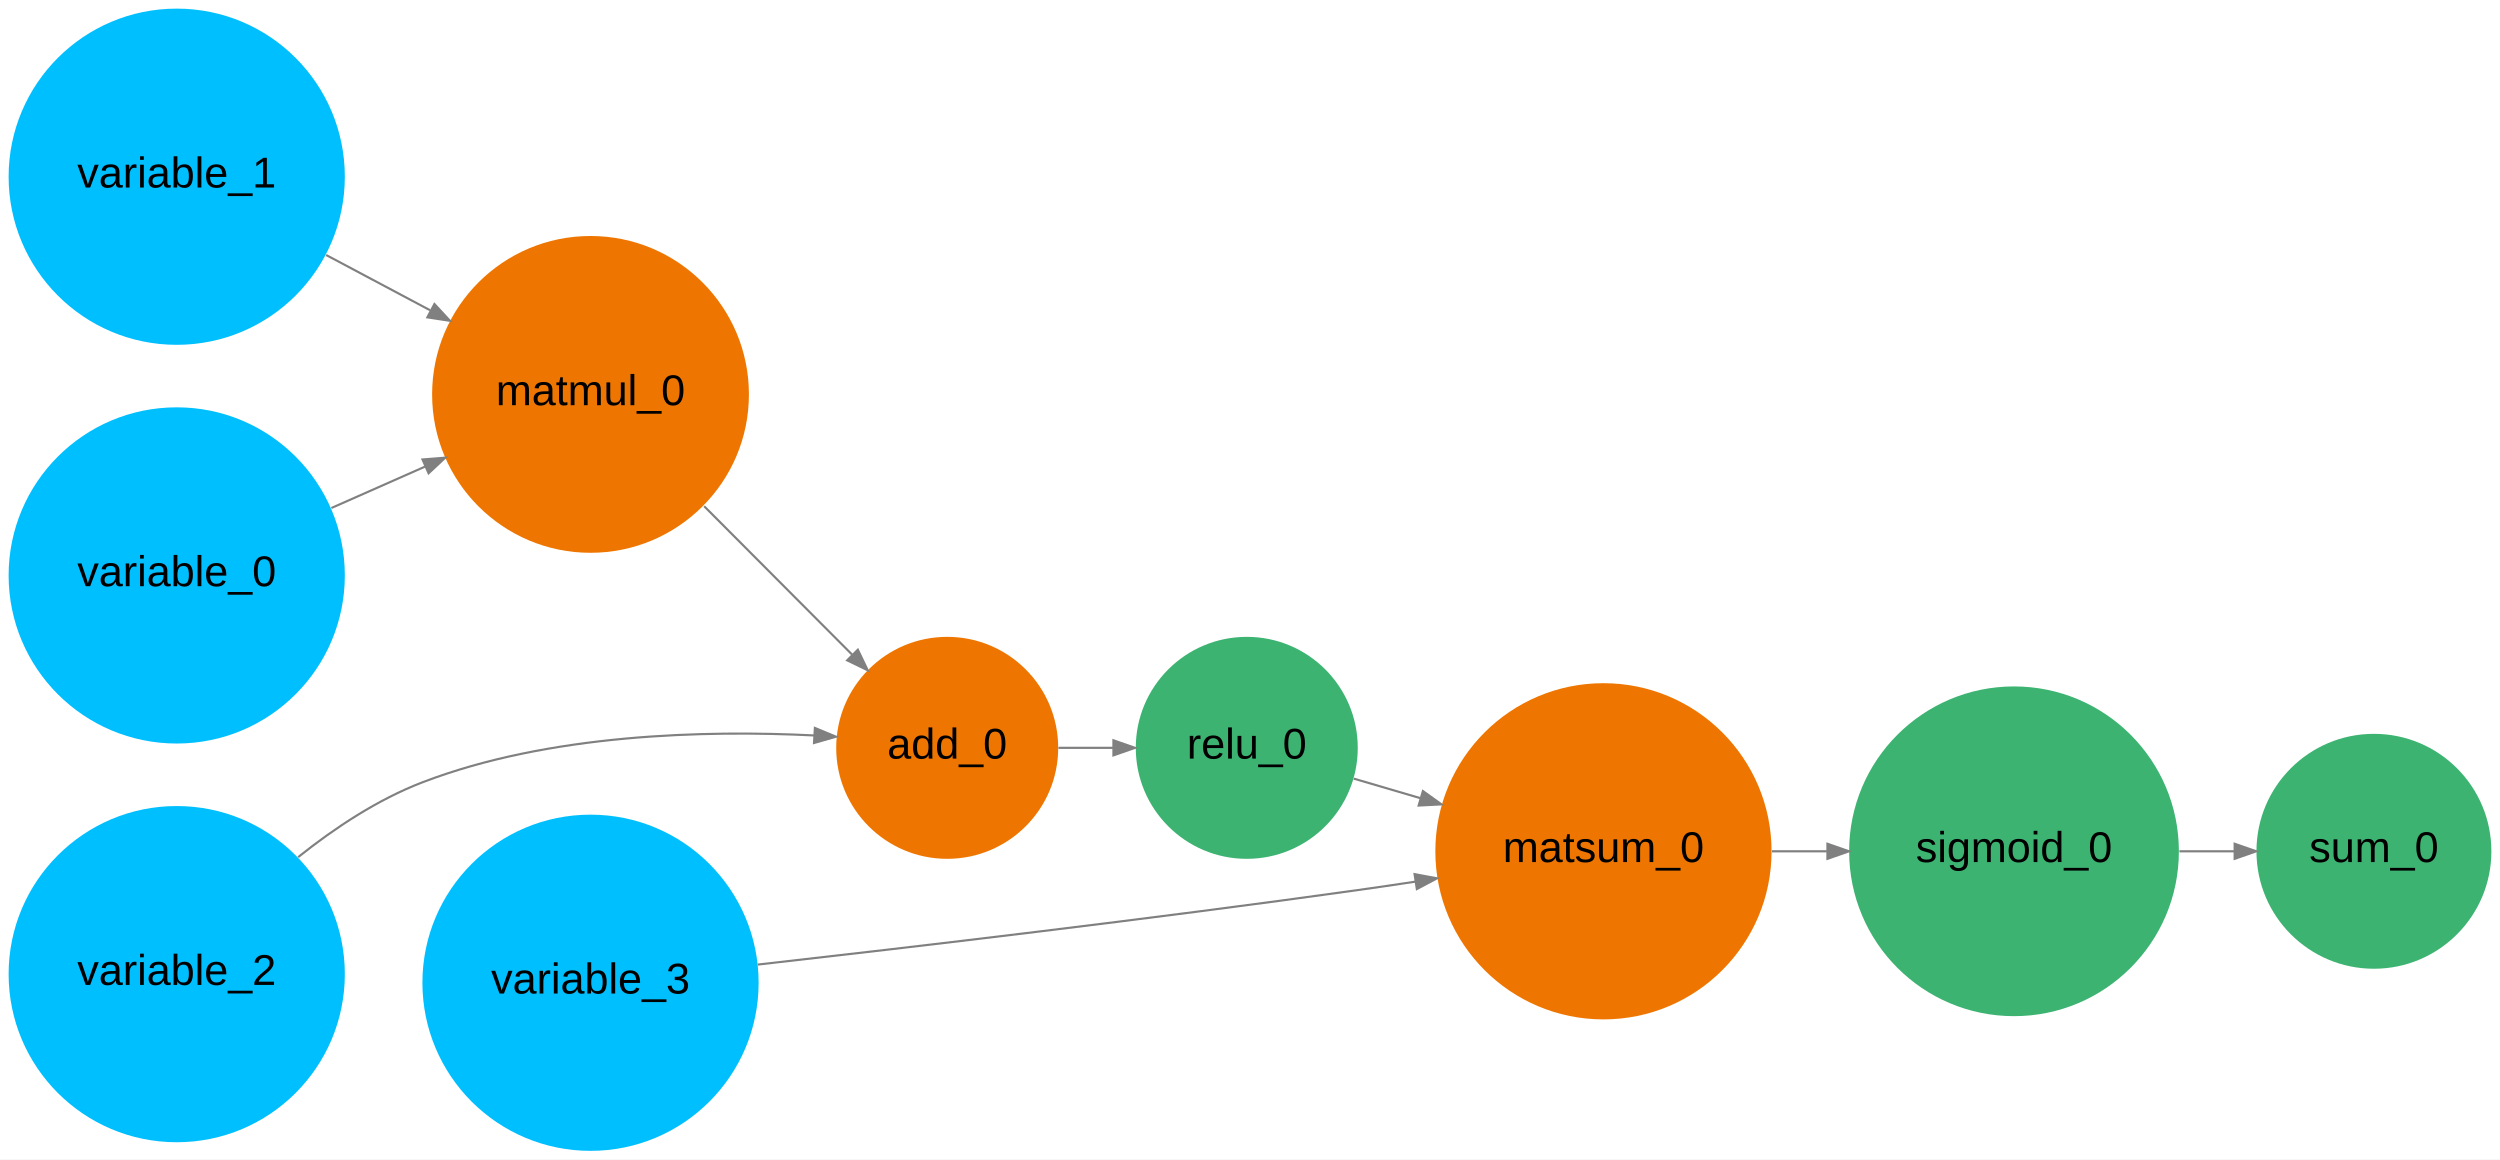
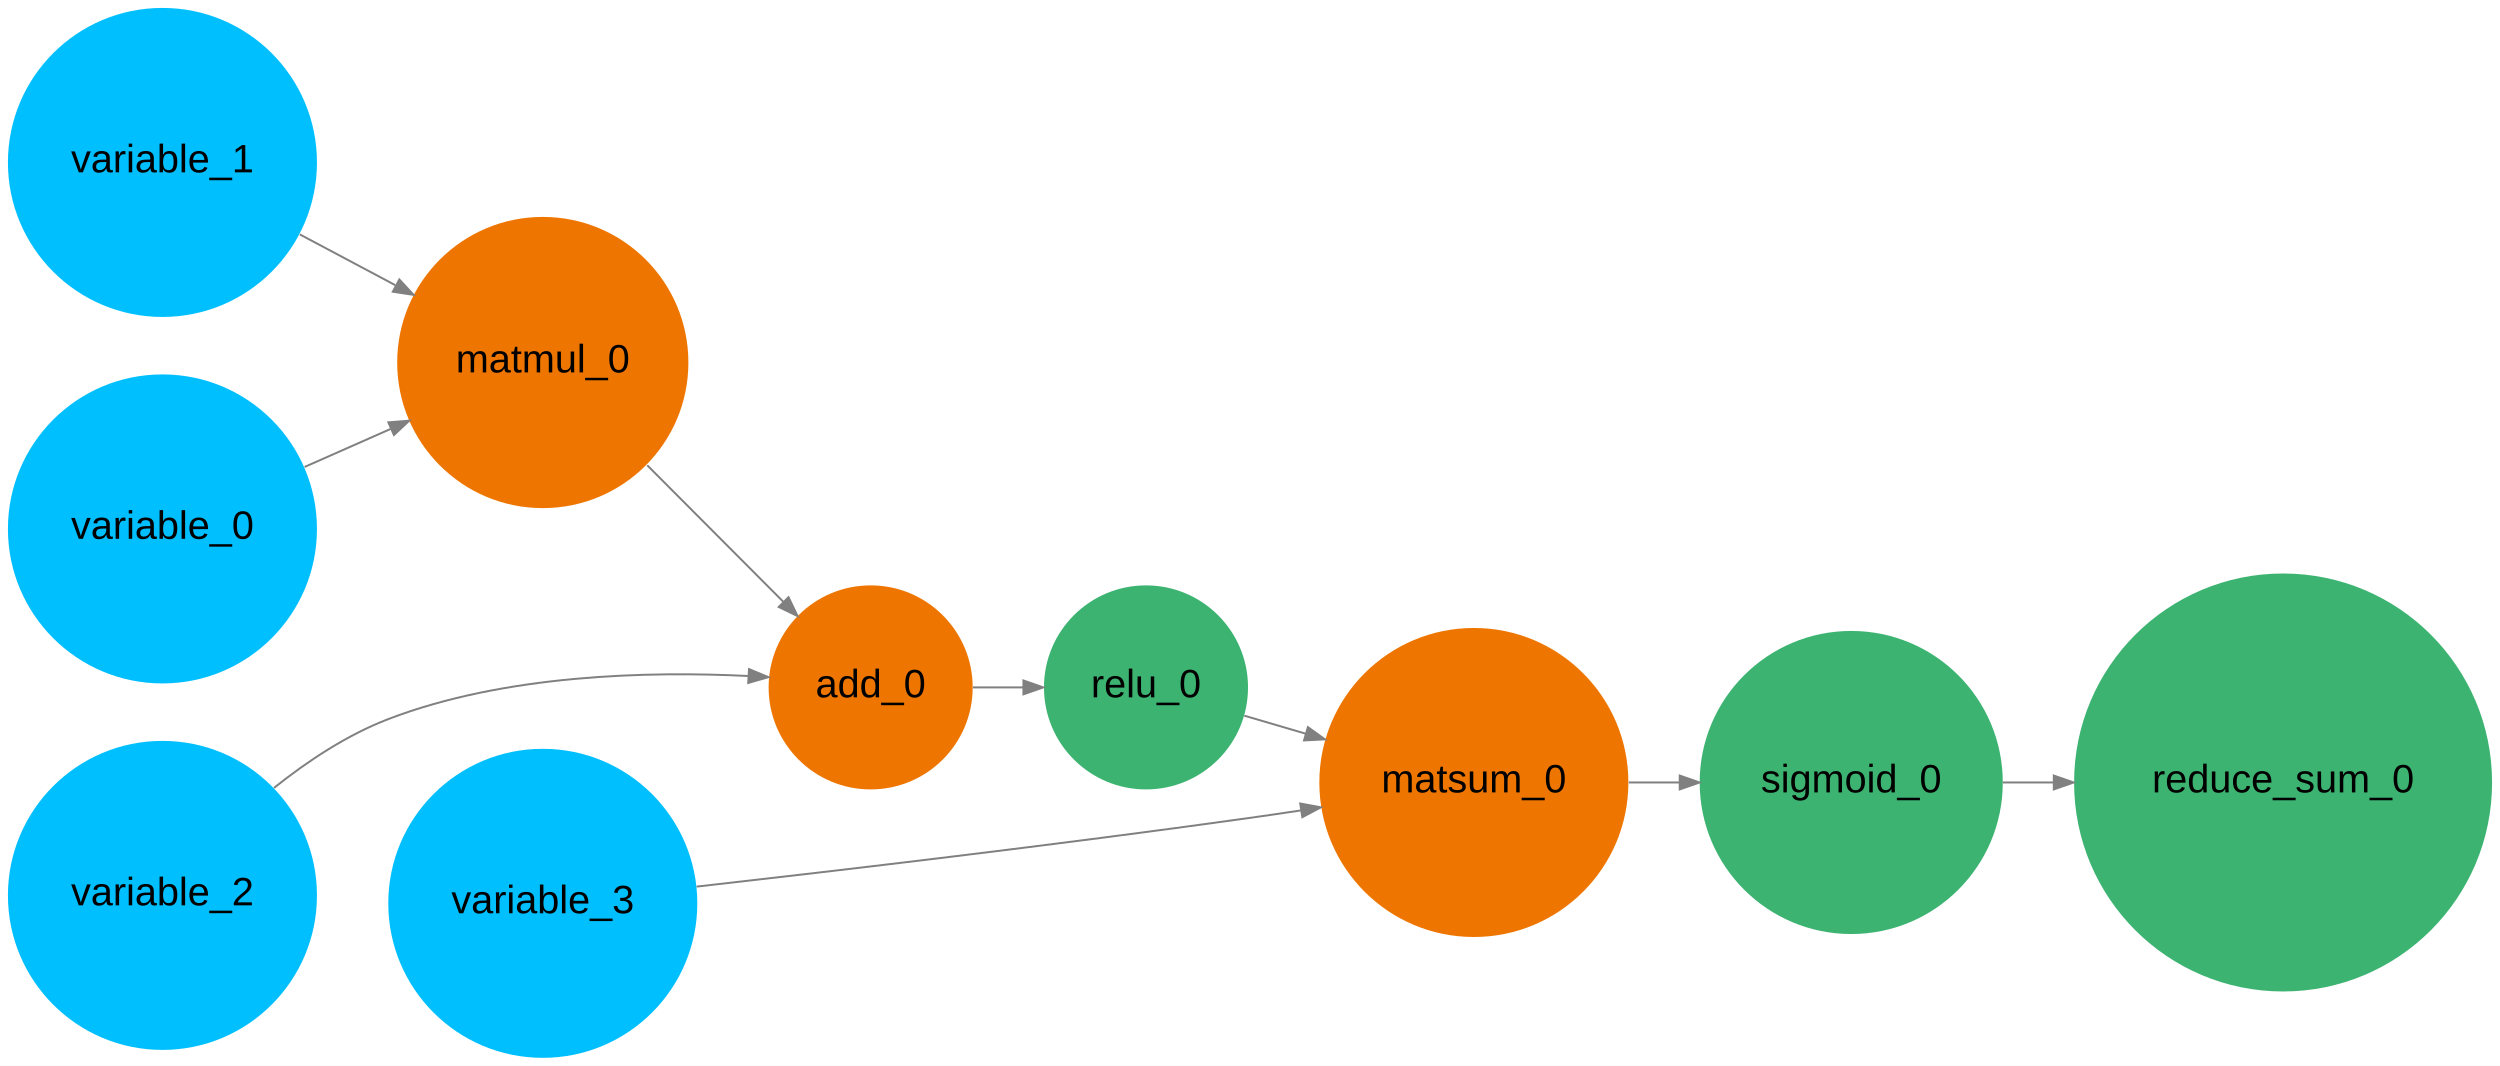
- <svg xmlns="http://www.w3.org/2000/svg" width="1160pt" height="538pt" viewBox="0.00 0.00 1160.00 538.00">
+ <svg xmlns="http://www.w3.org/2000/svg" width="1262pt" height="538pt" viewBox="0.00 0.00 1262.00 538.00">
  <g id="graph0" class="graph" transform="scale(1 1) rotate(0) translate(4 534)">
-     <polygon fill="white" stroke="transparent" points="-4,4 -4,-534 1156,-534 1156,4 -4,4" />
+     <polygon fill="white" stroke="transparent" points="-4,4 -4,-534 1258,-534 1258,4 -4,4" />
    <g id="node1" class="node">
+       <ellipse fill="mediumseagreen" stroke="transparent" stroke-width="1.4" cx="1148.5" cy="-139" rx="105.5" ry="105.5" />
+       <text text-anchor="middle" x="1148.5" y="-134" font-family="Arial" font-size="20.00">reduce_sum_0</text>
+     </g>
+     <g id="node2" class="node">
      <ellipse fill="mediumseagreen" stroke="transparent" stroke-width="1.4" cx="930.5" cy="-139" rx="76.5" ry="76.5" />
      <text text-anchor="middle" x="930.5" y="-134" font-family="Arial" font-size="20.00">sigmoid_0</text>
    </g>
-     <g id="node2" class="node">
-       <ellipse fill="mediumseagreen" stroke="transparent" stroke-width="1.4" cx="1097.5" cy="-139" rx="54.5" ry="54.5" />
-       <text text-anchor="middle" x="1097.5" y="-134" font-family="Arial" font-size="20.00">sum_0</text>
-     </g>
    <g id="edge1" class="edge">
-       <path fill="none" stroke="gray" d="M1007.24,-139C1015.79,-139 1024.44,-139 1032.82,-139" />
-       <polygon fill="gray" stroke="gray" points="1032.88,-142.5 1042.88,-139 1032.88,-135.5 1032.88,-142.5" />
+       <path fill="none" stroke="gray" d="M1007.05,-139C1015.35,-139 1023.94,-139 1032.59,-139" />
+       <polygon fill="gray" stroke="gray" points="1032.76,-142.5 1042.76,-139 1032.76,-135.5 1032.76,-142.5" />
    </g>
    <g id="node3" class="node">
      <ellipse fill="#ee7600" stroke="transparent" stroke-width="1.4" cx="740" cy="-139" rx="78" ry="78" />
      <text text-anchor="middle" x="740" y="-134" font-family="Arial" font-size="20.00">matsum_0</text>
    </g>
    <g id="edge2" class="edge">
      <path fill="none" stroke="gray" d="M818.21,-139C826.6,-139 835.17,-139 843.65,-139" />
      <polygon fill="gray" stroke="gray" points="843.93,-142.5 853.93,-139 843.93,-135.5 843.93,-142.5" />
    </g>
    <g id="node4" class="node">
      <ellipse fill="mediumseagreen" stroke="transparent" stroke-width="1.4" cx="574.5" cy="-187" rx="51.5" ry="51.5" />
      <text text-anchor="middle" x="574.5" y="-182" font-family="Arial" font-size="20.00">relu_0</text>
    </g>
    <g id="edge3" class="edge">
      <path fill="none" stroke="gray" d="M624.11,-172.73C633.91,-169.85 644.48,-166.75 655.1,-163.63" />
      <polygon fill="gray" stroke="gray" points="656.23,-166.95 664.84,-160.77 654.26,-160.23 656.23,-166.95" />
    </g>
    <g id="node5" class="node">
      <ellipse fill="#ee7600" stroke="transparent" stroke-width="1.4" cx="435.5" cy="-187" rx="51.5" ry="51.5" />
      <text text-anchor="middle" x="435.5" y="-182" font-family="Arial" font-size="20.00">add_0</text>
    </g>
    <g id="edge4" class="edge">
      <path fill="none" stroke="gray" d="M487.12,-187C495.36,-187 503.97,-187 512.42,-187" />
      <polygon fill="gray" stroke="gray" points="512.63,-190.5 522.63,-187 512.63,-183.5 512.63,-190.5" />
    </g>
    <g id="node6" class="node">
      <ellipse fill="#ee7600" stroke="transparent" stroke-width="1.4" cx="270" cy="-351" rx="73.5" ry="73.5" />
      <text text-anchor="middle" x="270" y="-346" font-family="Arial" font-size="20.00">matmul_0</text>
    </g>
    <g id="edge5" class="edge">
      <path fill="none" stroke="gray" d="M322.73,-299.11C344.83,-276.95 370.32,-251.38 391.37,-230.26" />
      <polygon fill="gray" stroke="gray" points="394.04,-232.54 398.62,-222.99 389.08,-227.6 394.04,-232.54" />
    </g>
    <g id="node7" class="node">
      <ellipse fill="#00bfff" stroke="transparent" stroke-width="1.4" cx="270" cy="-78" rx="78" ry="78" />
      <text text-anchor="middle" x="270" y="-73" font-family="Arial" font-size="20.00">variable_3</text>
    </g>
    <g id="edge6" class="edge">
      <path fill="none" stroke="gray" d="M347.63,-86.44C419.6,-94.57 530.24,-107.58 626,-121 634.65,-122.21 643.66,-123.54 652.65,-124.9" />
      <polygon fill="gray" stroke="gray" points="652.36,-128.4 662.77,-126.46 653.42,-121.48 652.36,-128.4" />
    </g>
    <g id="node8" class="node">
      <ellipse fill="#00bfff" stroke="transparent" stroke-width="1.4" cx="78" cy="-82" rx="78" ry="78" />
      <text text-anchor="middle" x="78" y="-77" font-family="Arial" font-size="20.00">variable_2</text>
    </g>
    <g id="edge7" class="edge">
      <path fill="none" stroke="gray" d="M134.32,-136.27C151.5,-150 171.37,-163.08 192,-171 250.78,-193.56 323.43,-195.26 373.8,-192.75" />
      <polygon fill="gray" stroke="gray" points="374.1,-196.24 383.89,-192.17 373.7,-189.25 374.1,-196.24" />
    </g>
    <g id="node9" class="node">
      <ellipse fill="#00bfff" stroke="transparent" stroke-width="1.4" cx="78" cy="-452" rx="78" ry="78" />
      <text text-anchor="middle" x="78" y="-447" font-family="Arial" font-size="20.00">variable_1</text>
    </g>
    <g id="edge8" class="edge">
      <path fill="none" stroke="gray" d="M147.33,-415.68C162.98,-407.36 179.68,-398.48 195.54,-390.05" />
      <polygon fill="gray" stroke="gray" points="197.58,-392.93 204.77,-385.15 194.29,-386.75 197.58,-392.93" />
    </g>
    <g id="node10" class="node">
      <ellipse fill="#00bfff" stroke="transparent" stroke-width="1.4" cx="78" cy="-267" rx="78" ry="78" />
      <text text-anchor="middle" x="78" y="-262" font-family="Arial" font-size="20.00">variable_0</text>
    </g>
    <g id="edge9" class="edge">
      <path fill="none" stroke="gray" d="M149.75,-298.28C163.94,-304.55 178.91,-311.17 193.27,-317.52" />
      <polygon fill="gray" stroke="gray" points="192.04,-320.8 202.6,-321.64 194.87,-314.4 192.04,-320.8" />
    </g>
  </g>
</svg>
